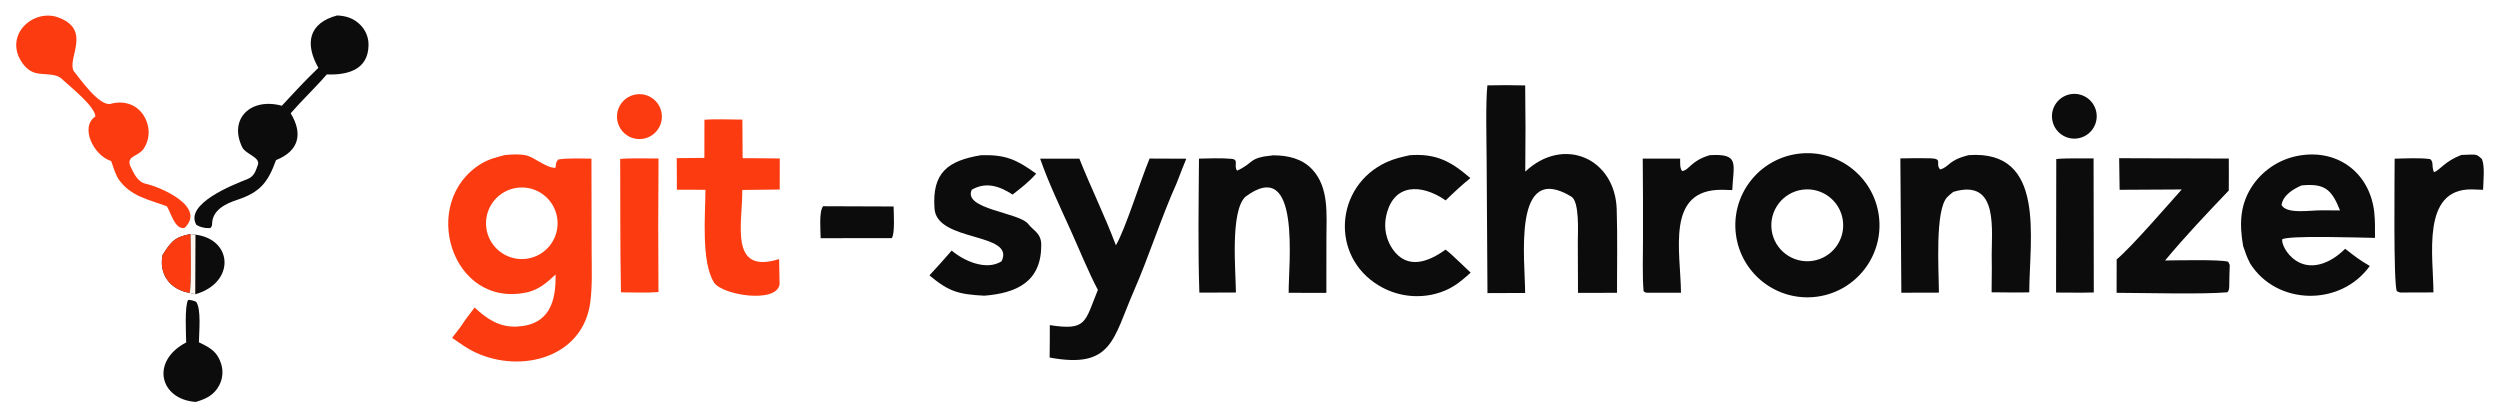
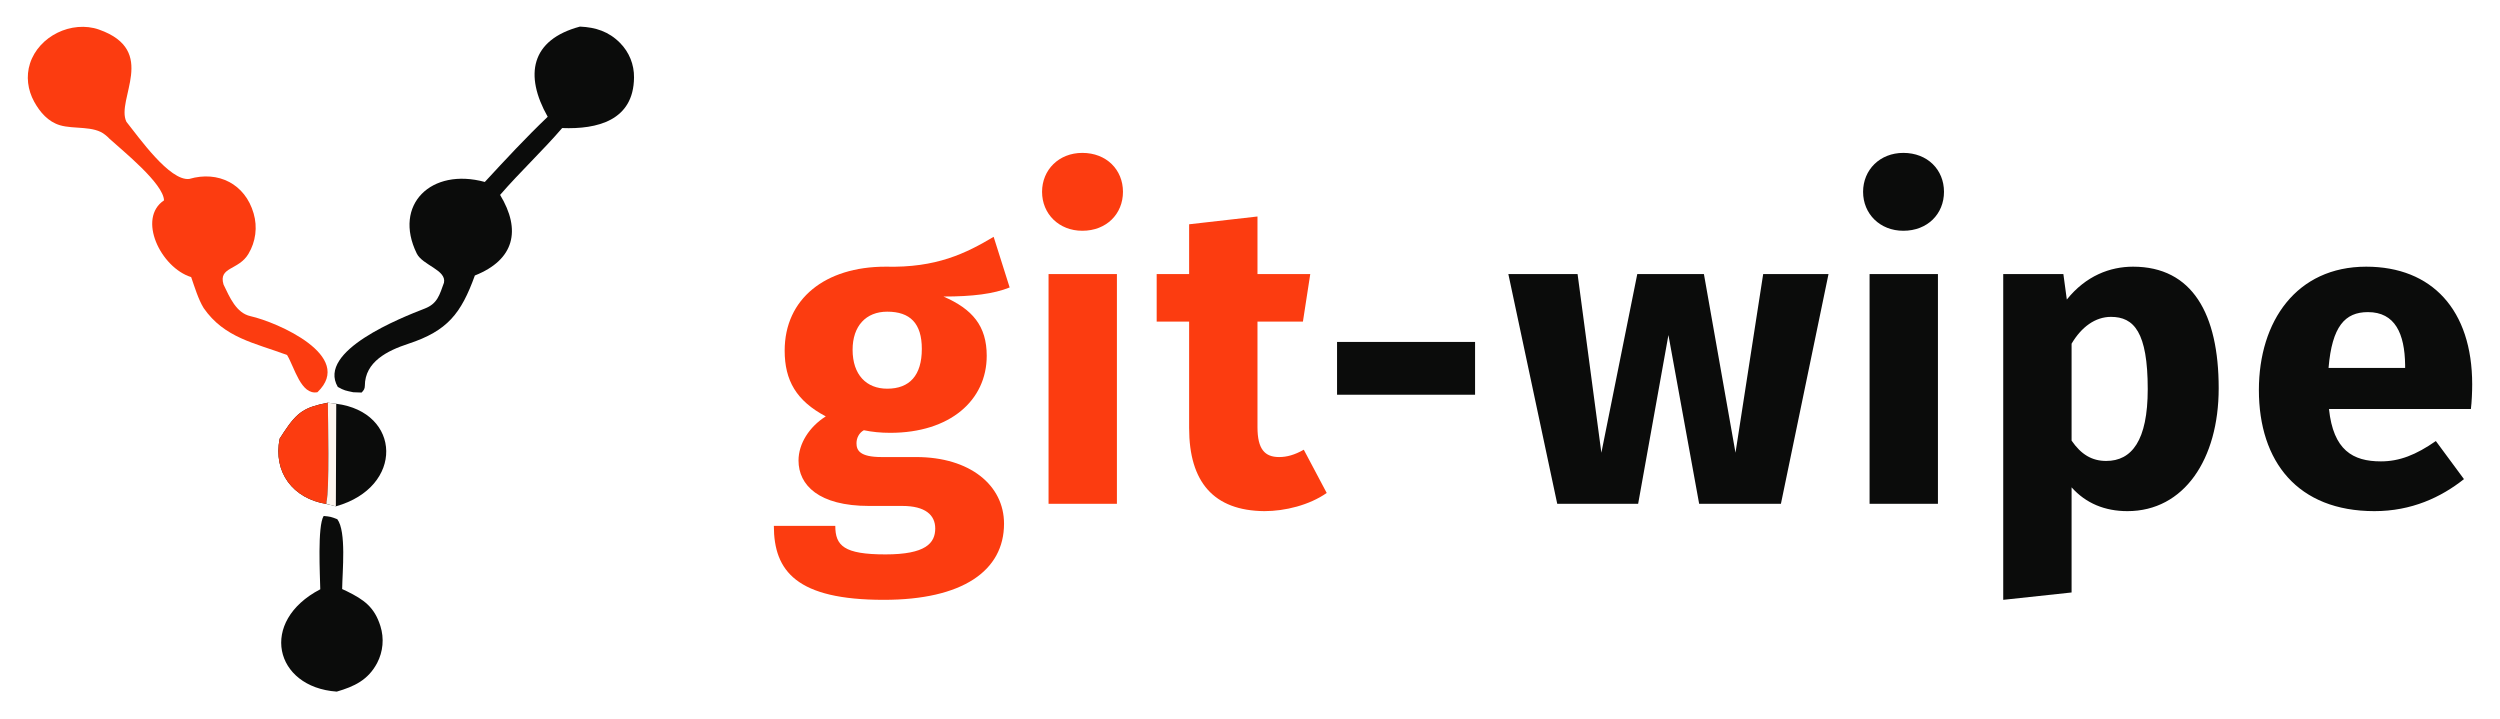
- <svg xmlns="http://www.w3.org/2000/svg" version="1.1" viewBox="130.697 41.364 1719.013 287.179" width="1719" height="287">
-   <path fill="#fc3c10" d="m 477.6,148.017 c 4.459,-0.414 10.419,-0.763 14.808,0.294 5.489,1.323 14.42,9.11 19.984,8.457 0.456,-3.008 0.05,-3.386 1.778,-5.627 5.432,-1.132 16.872,-0.683 22.935,-0.617 l 0.133,63.362 c 0.019,11.504 0.558,23.83 -0.896,35.197 -4.889,38.224 -47.179,49.264 -78.437,35.054 -6.221,-2.83 -11.087,-6.43 -16.655,-10.33 l 6.139,-8.01 c 2.42,-3.95 6.477,-9.05 9.335,-12.87 8.477,7.95 17.126,13.72 29.09,13.13 22.705,-1.12 26.952,-17.717 26.596,-35.824 -5.61,5.378 -11.687,10.496 -19.332,12.2 -52.587,11.724 -74.849,-62.387 -31.759,-88.472 5.299,-3.208 10.47,-4.412 16.281,-5.944 z m 13.608,71.509 c 8.859,-0.731 16.636,-6.181 20.349,-14.258 3.712,-8.077 2.782,-17.528 -2.432,-24.727 -5.214,-7.2 -13.904,-11.03 -22.736,-10.021 -13.363,1.525 -23.029,13.49 -21.713,26.875 1.316,13.385 13.128,23.237 26.532,22.131 z" />
-   <path fill="#0b0c0b" d="m 1367.33,147.159 c 27.11,-3.519 51.96,15.565 55.55,42.665 3.59,27.101 -15.42,51.997 -42.51,55.662 -27.2,3.679 -52.21,-15.425 -55.82,-42.63 -3.6,-27.204 15.57,-52.165 42.78,-55.697 z m 9.83,73.691 c 13.47,-1.95 22.83,-14.422 20.94,-27.903 -1.89,-13.48 -14.32,-22.898 -27.8,-21.069 -13.58,1.841 -23.07,14.367 -21.17,27.933 1.9,13.566 14.47,23.001 28.03,21.039 z" />
-   <path fill="#0b0c0b" d="m 1153.53,100.101 c 8.67,-0.207 17.34,-0.195 26.01,0.036 0.27,19.76 0.29,39.524 0.06,59.285 26.37,-24.778 61.83,-9.153 62.91,25.964 0.59,19.018 0.2,38.391 0.2,57.438 l -26.84,0.054 -0.12,-35.561 c 0.05,-6.211 1.22,-27.222 -4.44,-30.664 -40.84,-24.838 -31.81,43.695 -31.8,66.279 l -25.92,0.097 -0.58,-92.159 c -0.06,-12.976 -0.76,-38.766 0.52,-50.769 z" />
-   <path fill="#0b0c0b" d="m 1673.49,210.567 c -2.65,-15.438 -2.29,-29.142 7.17,-42.501 7.67,-10.689 19.33,-17.83 32.34,-19.804 26.7,-4.138 47.95,12.943 50.75,39.385 0.61,5.841 0.51,11.541 0.47,17.395 -9.37,-0.13 -59.67,-1.903 -63.86,1.02 -0.3,3.399 2.77,8.338 5.02,10.776 11.2,12.179 26.05,6.799 36.05,-2.19 0.78,-0.697 1.53,-1.409 2.28,-2.138 6.38,5.004 9.94,7.813 16.96,11.846 -20.32,28.211 -64.24,27.067 -82.3,-1.666 -2.3,-4.312 -3.29,-7.474 -4.88,-12.123 z m 54.36,-24.494 12.32,0.062 c -5.81,-14.683 -10.69,-18.703 -26.48,-17.194 -5.67,2.456 -12.79,6.752 -13.74,13.469 3.37,6.607 20.51,3.459 27.9,3.663 z" />
-   <path fill="#0b0c0b" d="m 921.117,150.452 25.259,0.104 c -1.932,4.482 -3.856,9.75 -5.667,14.351 l -1.073,2.708 c -10.503,23.372 -19.007,50.282 -29.391,74.073 -14.376,32.939 -14.769,53.669 -57.908,45.669 0.169,-7.3 0.086,-14.96 0.123,-22.3 25.511,3.94 24.002,-1.98 33.082,-24.252 -6.28,-11.743 -13.147,-28.663 -18.751,-41.058 -7.208,-15.944 -15.292,-32.827 -20.98,-49.211 l 26.993,-0.007 c 7.921,19.956 17.426,39.14 25.136,59.584 6.489,-10.98 16.914,-44.586 23.177,-59.661 z" />
-   <path fill="#0b0c0b" d="m 1484.67,148.105 c 53.5,-3.832 41.76,57.394 41.69,94.403 -8.21,0.239 -17.61,-0.013 -25.91,-0.036 -0.06,-7.435 0.28,-14.989 0.1,-22.413 -0.46,-19.347 5.7,-56.322 -26.45,-46.685 -1.45,1.1 -2.83,2.291 -4.13,3.567 -8.72,8.718 -5.78,51.773 -5.78,65.759 l -25.84,0.069 -0.68,-92.429 c 6.75,-0.107 13.42,-0.229 20.19,-0.085 9.62,0.205 3.47,3.495 7.17,7.703 6.64,-1.821 5.27,-6.304 19.64,-9.853 z" />
-   <path fill="#0b0c0b" d="m 1006.04,148.253 0.67,-0.004 c 9.54,0.04 19.18,2.245 26.01,9.353 12.17,12.685 10.03,31.646 10.06,47.774 0.03,12.53 -0.02,24.982 -0.04,37.474 l -25.93,-0.011 c -0.26,-18.713 8.91,-94.936 -29.84,-66.061 -10.47,10.236 -6.57,50.649 -6.47,65.865 l -25.135,0.03 c -1.02,-30.143 -0.48,-61.974 -0.264,-92.179 7.308,-0.139 15.269,-0.506 22.499,0.161 5.23,0.482 1.14,4.835 3.75,8.127 11.86,-5.45 7.64,-8.963 24.69,-10.529 z" />
-   <path fill="#0b0c0b" d="m 1588.21,150.207 75.44,0.252 c 0.11,7.222 -0.02,14.737 -0.03,21.987 -15.67,16.459 -29.29,30.72 -43.83,48.139 7.26,-0.064 38.5,-0.813 43.45,0.871 l 1.06,2.228 c -0.12,4.122 -0.34,8.629 -0.32,12.716 -0.07,2.321 0.2,4.36 -1.27,6.069 -17.32,1.499 -57.53,0.402 -76.27,0.363 l 0.06,-22.987 c 10.45,-8.753 34.36,-36.548 44.78,-48.126 l -42.75,0.237 z" />
-   <path fill="#fc3c10" d="m 614.831,123.785 c 6.117,-0.625 19.462,-0.175 26.114,-0.133 l 0.172,26.55 c 8.518,-0.006 17.037,0.06 25.554,0.199 l -0.026,21.365 -25.771,0.294 c 0.252,22.934 -9.367,58.456 25.348,47.552 l 0.326,17.455 c -2.351,13.431 -39.626,7.201 -45.038,-1.232 -9.062,-14.122 -6.035,-46.927 -5.969,-63.896 l -19.653,-0.031 -0.099,-21.749 19.003,-0.16 z" />
-   <path fill="#0b0c0b" d="m 805.112,148.143 c 17.277,-0.484 24.579,3.129 37.967,12.711 -5.214,5.886 -10.099,9.582 -16.228,14.387 -8.638,-5.694 -18.241,-9.094 -28.094,-3.326 -6.258,13.49 32.594,15.466 38.864,23.575 3.473,4.493 8.879,6.306 8.954,14.105 0.248,25.631 -16.884,33.435 -39.202,35.215 -17.613,-0.961 -24.308,-2.674 -37.706,-13.981 5.197,-5.601 10.295,-11.294 15.29,-17.077 8.461,7.251 23.911,14.036 34.335,7.375 9.626,-20.027 -44.47,-13.026 -46.15,-36.153 -1.809,-24.916 9.098,-32.971 31.97,-36.831 z" />
-   <path fill="#0b0c0b" d="m 1100.15,148.155 c 18.21,-1.317 28.4,4.307 41.66,15.733 -6.38,5.229 -11.05,9.609 -16.98,15.361 -16.62,-11.531 -36.32,-12.086 -41.03,11.197 -1.58,7.76 0.06,15.827 4.55,22.354 10.12,14.481 24.79,8.707 36.41,0.292 3.16,2.389 6.56,5.735 9.51,8.488 l 7.76,7.383 c -7.98,7.126 -13.74,11.864 -24.61,14.656 -13.05,3.259 -26.85,1.215 -38.38,-5.686 -33.82,-20.044 -30.45,-68.561 4.98,-84.916 5.41,-2.499 10.37,-3.584 16.13,-4.862 z" />
-   <path fill="#fc3c10" d="m 173.975,96.825 c -0.64,-0.65 -0.532,-0.573 -1.14,-1.086 -0.186,-0.158 -0.377,-0.309 -0.565,-0.465 -4.483,-3.735 -12.485,-2.175 -18.057,-3.828 -4.76,-1.412 -8.018,-5.207 -10.339,-9.426 -2.573,-4.679 -3.314,-10.176 -1.66,-15.292 1.76,-5.447 5.889,-9.764 10.977,-12.273 5.078,-2.505 11.226,-3.169 16.609,-1.268 23.866,8.425 6.63,27.899 10.95,36.864 4.93,6.151 17.303,23.811 25.143,22.859 11.58,-3.392 22.341,2.011 25.731,13.777 1.6,5.446 0.849,11.313 -2.071,16.18 -3.921,6.641 -12.098,5.119 -9.961,12.266 2.468,5.088 5.031,11.361 10.783,12.651 10.631,2.385 41.906,15.938 26.754,30.411 -6.605,1.229 -9.146,-9.957 -12.14,-14.894 -12.978,-4.823 -25.061,-6.817 -33.326,-18.74 -2.129,-3.43 -3.652,-8.476 -5.011,-12.399 -12.245,-3.809 -21.633,-23.513 -10.856,-30.684 -0.251,-6.741 -16.327,-19.658 -21.821,-24.653 z" />
-   <path fill="#0b0c0b" d="m 362.105,52 c 6.268,0.269 11.547,1.973 16.048,6.545 3.64,3.669 5.649,8.649 5.573,13.817 -0.154,17.248 -14.745,20.744 -28.731,20.206 -7.5,8.756 -16.785,17.46 -24.817,26.727 8.509,14.041 5.761,25.946 -10.092,32.224 -5.511,15.22 -10.917,22.146 -26.639,27.312 -8.323,2.736 -17.314,7.188 -17.351,16.77 -0.005,1.22 -0.429,1.829 -1.291,2.723 l -3.345,-0.119 c -2.991,-0.645 -3.575,-0.649 -6.182,-2.133 -8.428,-14.417 25.429,-27.692 34.81,-31.344 5.053,-1.967 5.859,-5.413 7.647,-10.325 1.091,-5.085 -8.587,-6.983 -10.889,-11.691 -9.536,-19.505 5.775,-34.454 27.221,-28.591 8.438,-9.123 16.141,-17.464 25.145,-26.064 -9.4,-16.634 -6.805,-30.795 12.893,-36.057 z" />
-   <path fill="#0b0c0b" d="m 1823.64,147.978 c 1.7,-0.088 3.4,-0.16 5.11,-0.214 5.2,-0.142 5.67,-0.192 9.06,3.037 2.13,5.178 0.96,14.945 0.79,21.144 -2.55,-0.126 -5.1,-0.215 -7.65,-0.266 -35.18,-0.61 -26.49,46.429 -26.51,70.876 l -22.87,0.073 c -0.47,-0.066 -1.96,-0.753 -2.35,-0.92 -2.38,-6.322 -1.47,-79.025 -1.47,-91.157 7.23,-0.175 17.57,-0.74 24.45,0.289 2.64,2.278 0.72,4.305 2.58,9.026 4.32,-1.501 7.25,-7.457 18.86,-11.888 z" />
-   <path fill="#0b0c0b" d="m 1306.53,148.123 c 20.79,-1.252 16.33,5.898 15.48,24.026 -2.26,-0.099 -4.52,-0.167 -6.78,-0.203 -39.26,-0.545 -28.72,42.27 -28.5,70.806 l -21.25,0.036 c -2.84,-0.123 -2.64,0.348 -4.48,-1.051 -0.88,-9.969 -0.43,-24.972 -0.41,-35.333 0.06,-18.645 0,-37.29 -0.17,-55.935 l 25.74,0.001 c 0.06,3.024 -0.34,6.357 1.35,8.591 5.04,-0.643 5.87,-7.074 19.02,-10.938 z" />
-   <path fill="#fc3c10" d="m 556.87,150.718 c 6.131,-0.652 19.697,-0.289 26.384,-0.296 -0.251,30.634 -0.267,61.269 -0.047,91.903 -8.002,0.59 -17.654,0.255 -25.806,0.167 -0.584,-30.32 -0.394,-61.395 -0.531,-91.774 z" />
-   <path fill="#0b0c0b" d="m 1544.94,150.809 c 5.21,-0.719 19.76,-0.422 25.67,-0.442 l 0.15,92.224 c -8.25,0.257 -17.61,0.047 -25.96,0.054 z" />
-   <path fill="#0b0c0b" d="m 259.631,247.675 c 2.6,0.231 3.026,0.337 5.454,1.297 3.673,4.905 2.023,20.865 1.939,27.925 0.645,0.28 1.282,0.57 1.909,0.89 6.775,3.35 10.988,6.27 13.392,13.93 1.544,4.91 1.064,10.23 -1.333,14.78 -3.62,6.8 -9.156,9.37 -16.123,11.41 -24.969,-1.76 -31.261,-28.08 -6.593,-40.92 -0.102,-5.54 -1.181,-25.29 1.355,-29.312 z" />
-   <path fill="#0b0c0b" d="m 242.017,216.784 c 0.6,-0.949 1.21,-1.891 1.831,-2.826 5.307,-7.974 8.272,-9.766 17.447,-11.58 l 3.365,0.432 c 26.088,3.313 27.27,33.333 -0.152,41.014 l -3.759,-0.935 c -13.393,-2.178 -21.393,-12.62 -18.732,-26.105 z" />
-   <path fill="#fc3c10" d="m 242.017,216.784 c 0.6,-0.949 1.21,-1.891 1.831,-2.826 5.307,-7.974 8.272,-9.766 17.447,-11.58 0.061,6.408 0.692,34.817 -0.547,39.623 l 0.001,0.888 c -13.393,-2.178 -21.393,-12.62 -18.732,-26.105 z" />
-   <path fill="#fef6ef" d="m 261.295,202.378 3.365,0.432 -0.152,41.014 -3.759,-0.935 -0.001,-0.888 c 1.239,-4.806 0.608,-33.215 0.547,-39.623 z" />
-   <path fill="#0b0c0b" d="m 696.529,183.25 48.457,0.175 c 0.082,4.707 1.002,18.715 -1.251,21.774 l -48.921,0.046 c -0.092,-5.204 -1.28,-18.631 1.715,-21.995 z" />
-   <path fill="#fc3c10" d="m 568.195,106.266 c 8.223,-1.026 15.792,4.618 17.154,12.792 1.363,8.174 -3.965,15.968 -12.076,17.665 -5.552,1.162 -11.294,-0.811 -14.958,-5.14 -3.665,-4.329 -4.663,-10.318 -2.601,-15.602 2.062,-5.283 6.853,-9.012 12.481,-9.715 z" />
-   <path fill="#0b0c0b" d="m 1553.77,106.377 c 8.23,-1.982 16.51,3.051 18.55,11.267 2.03,8.216 -2.95,16.534 -11.15,18.622 -8.28,2.107 -16.69,-2.928 -18.74,-11.219 -2.06,-8.292 3.03,-16.67 11.34,-18.67 z" />
+ <svg xmlns="http://www.w3.org/2000/svg" viewBox="0 0 999 287" width="999" height="287">
+   <g transform="matrix(0.9993768 0 0 0.9993768 -130.1324 -41.33822)">
+     <g id="mark">
+       <path fill="#fc3c10" stroke="none" d="M 173.975 96.825 C 173.335 96.175 173.443 96.252 172.835 95.739 C 172.649 95.581 172.458 95.43 172.27 95.274 C 167.787 91.539 159.785 93.099 154.213 91.446 C 149.453 90.034 146.195 86.239 143.874 82.02 C 141.301 77.341 140.56 71.844 142.214 66.728 C 143.974 61.281 148.103 56.964 153.191 54.455 C 158.269 51.95 164.417 51.286 169.8 53.187 C 193.666 61.612 176.43 81.086 180.75 90.051 C 185.68 96.202 198.053 113.862 205.893 112.91 C 217.473 109.518 228.234 114.921 231.624 126.687 C 233.224 132.133 232.473 138 229.553 142.867 C 225.632 149.508 217.455 147.986 219.592 155.133 C 222.06 160.221 224.623 166.494 230.375 167.784 C 241.006 170.169 272.281 183.722 257.129 198.195 C 250.524 199.424 247.983 188.238 244.989 183.301 C 232.011 178.478 219.928 176.484 211.663 164.561 C 209.534 161.131 208.011 156.085 206.652 152.162 C 194.407 148.353 185.019 128.649 195.796 121.478 C 195.545 114.737 179.469 101.82 173.975 96.825 Z" />
+       <path fill="#0b0c0b" stroke="none" d="M 362.105 52 C 368.373 52.269 373.652 53.973 378.153 58.545 C 381.793 62.214 383.802 67.194 383.726 72.362 C 383.572 89.61 368.981 93.106 354.995 92.568 C 347.495 101.324 338.21 110.028 330.178 119.295 C 338.687 133.336 335.939 145.241 320.086 151.519 C 314.575 166.739 309.169 173.665 293.447 178.831 C 285.124 181.567 276.133 186.019 276.096 195.601 C 276.091 196.821 275.667 197.43 274.805 198.324 L 271.46 198.205 C 268.469 197.56 267.885 197.556 265.278 196.072 C 256.85 181.655 290.707 168.38 300.088 164.728 C 305.141 162.761 305.947 159.315 307.735 154.403 C 308.826 149.318 299.148 147.42 296.846 142.712 C 287.31 123.207 302.621 108.258 324.067 114.121 C 332.505 104.998 340.208 96.657 349.212 88.057 C 339.812 71.423 342.407 57.262 362.105 52 Z" />
+       <path fill="#0b0c0b" stroke="none" d="M 259.631 247.675 C 262.231 247.906 262.657 248.012 265.085 248.972 C 268.758 253.877 267.108 269.837 267.024 276.897 C 267.669 277.177 268.306 277.467 268.933 277.787 C 275.708 281.137 279.921 284.057 282.325 291.717 C 283.869 296.627 283.389 301.947 280.992 306.497 C 277.372 313.297 271.836 315.867 264.869 317.907 C 239.9 316.147 233.608 289.827 258.276 276.987 C 258.174 271.447 257.095 251.697 259.631 247.675 Z" />
+       <path fill="#0b0c0b" stroke="none" d="M 242.017 216.784 C 242.617 215.835 243.227 214.893 243.848 213.958 C 249.155 205.984 252.12 204.192 261.295 202.378 L 264.66 202.81 C 290.748 206.123 291.93 236.143 264.508 243.824 L 260.749 242.889 C 247.356 240.711 239.356 230.269 242.017 216.784 Z" />
+       <path fill="#fc3c10" stroke="none" d="M 242.017 216.784 C 242.617 215.835 243.227 214.893 243.848 213.958 C 249.155 205.984 252.12 204.192 261.295 202.378 C 261.356 208.786 261.987 237.195 260.748 242.001 L 260.749 242.889 C 247.356 240.711 239.356 230.269 242.017 216.784 Z" />
+       <path fill="#fef6ef" stroke="none" d="M 261.295 202.378 L 264.66 202.81 L 264.508 243.824 L 260.749 242.889 L 260.748 242.001 C 261.987 237.195 261.356 208.786 261.295 202.378 Z" />
+     </g>
+     <g id="wordmark">
+       <path fill="#fc3c10" stroke="none" d="M 527.522 136.059 C 516.45 142.633 504.686 148.515 484.272 147.996 C 460.225 147.996 443.963 160.798 443.963 181.558 C 443.963 193.495 448.634 201.626 460.398 207.854 C 453.824 212.006 449.499 218.753 449.499 225.5 C 449.499 235.361 457.63 243.665 477.698 243.665 L 491.019 243.665 C 500.188 243.665 504.167 247.298 504.167 252.661 C 504.167 258.543 500.361 263.041 484.272 263.041 C 467.664 263.041 464.204 259.581 464.204 251.623 L 439.638 251.623 C 439.638 269.788 448.807 281.206 483.58 281.206 C 515.066 281.206 531.674 269.615 531.674 250.758 C 531.674 235.361 518.007 224.116 496.555 224.116 L 482.715 224.116 C 473.892 224.116 472.681 221.348 472.681 218.58 C 472.681 216.504 473.719 214.428 475.622 213.39 C 478.909 214.082 482.369 214.428 486.175 214.428 C 510.049 214.428 524.754 201.453 524.754 183.634 C 524.754 171.697 519.045 164.95 507.454 159.933 C 519.045 159.933 527.522 158.895 533.923 156.3 Z M 484.964 165.988 C 494.133 165.988 498.804 170.659 498.804 180.866 C 498.804 191.419 493.96 196.782 484.964 196.782 C 476.66 196.782 471.124 191.246 471.124 181.212 C 471.124 171.697 476.487 165.988 484.964 165.988 Z M 562.97 102.497 C 553.628 102.497 546.881 109.244 546.881 118.067 C 546.881 126.89 553.628 133.637 562.97 133.637 C 572.658 133.637 579.232 126.89 579.232 118.067 C 579.232 109.244 572.658 102.497 562.97 102.497 Z M 576.81 150.937 L 549.476 150.937 L 549.476 242.8 L 576.81 242.8 Z M 651.529 221.175 C 647.896 223.251 644.782 224.116 641.668 224.116 C 635.959 224.116 633.018 221.002 633.018 212.179 L 633.018 169.967 L 651.183 169.967 L 654.124 150.937 L 633.018 150.937 L 633.018 127.928 L 605.684 131.042 L 605.684 150.937 L 592.709 150.937 L 592.709 169.967 L 605.684 169.967 L 605.684 212.525 C 605.684 234.15 615.545 245.568 635.786 245.741 C 644.09 245.741 653.778 243.319 660.698 238.475 Z" />
+       <path fill="#0b0c0b" stroke="none" d="M 664.833 199.204 L 720.02 199.204 L 720.02 178.098 L 664.833 178.098 Z M 861.344 150.937 L 835.221 150.937 L 824.149 222.386 L 811.52 150.937 L 784.878 150.937 L 770.519 222.386 L 761.004 150.937 L 733.324 150.937 L 752.873 242.8 L 785.224 242.8 L 797.334 175.33 L 809.617 242.8 L 842.314 242.8 Z M 891.256 102.497 C 881.914 102.497 875.167 109.244 875.167 118.067 C 875.167 126.89 881.914 133.637 891.256 133.637 C 900.944 133.637 907.518 126.89 907.518 118.067 C 907.518 109.244 900.944 102.497 891.256 102.497 Z M 905.096 150.937 L 877.762 150.937 L 877.762 242.8 L 905.096 242.8 Z M 983.102 147.996 C 973.933 147.996 964.245 151.629 956.633 161.144 L 955.249 150.937 L 931.202 150.937 L 931.202 281.206 L 958.536 278.265 L 958.536 236.226 C 964.245 242.627 971.857 245.741 980.853 245.741 C 1003.516 245.741 1017.356 224.981 1017.356 196.609 C 1017.356 166.853 1006.803 147.996 983.102 147.996 Z M 972.376 225.673 C 966.667 225.673 962.342 223.078 958.536 217.542 L 958.536 178.79 C 962.515 172.043 968.051 168.064 974.279 168.064 C 983.448 168.064 988.984 174.119 988.984 196.955 C 988.984 217.542 982.583 225.673 972.376 225.673 Z M 1118.717 195.052 C 1118.717 165.296 1102.628 147.996 1076.332 147.996 C 1048.479 147.996 1033.428 169.794 1033.428 197.301 C 1033.428 226.019 1048.998 245.741 1079.619 245.741 C 1094.497 245.741 1106.261 240.205 1115.43 232.939 L 1104.185 217.715 C 1096.227 223.251 1089.653 225.846 1082.214 225.846 C 1070.969 225.846 1063.184 221.348 1061.454 204.913 L 1118.198 204.913 C 1118.544 202.145 1118.717 197.993 1118.717 195.052 Z M 1091.902 188.478 L 1061.281 188.478 C 1062.665 171.87 1067.855 166.161 1077.024 166.161 C 1087.923 166.161 1091.729 174.811 1091.902 187.267 Z" />
+     </g>
+   </g>
</svg>
